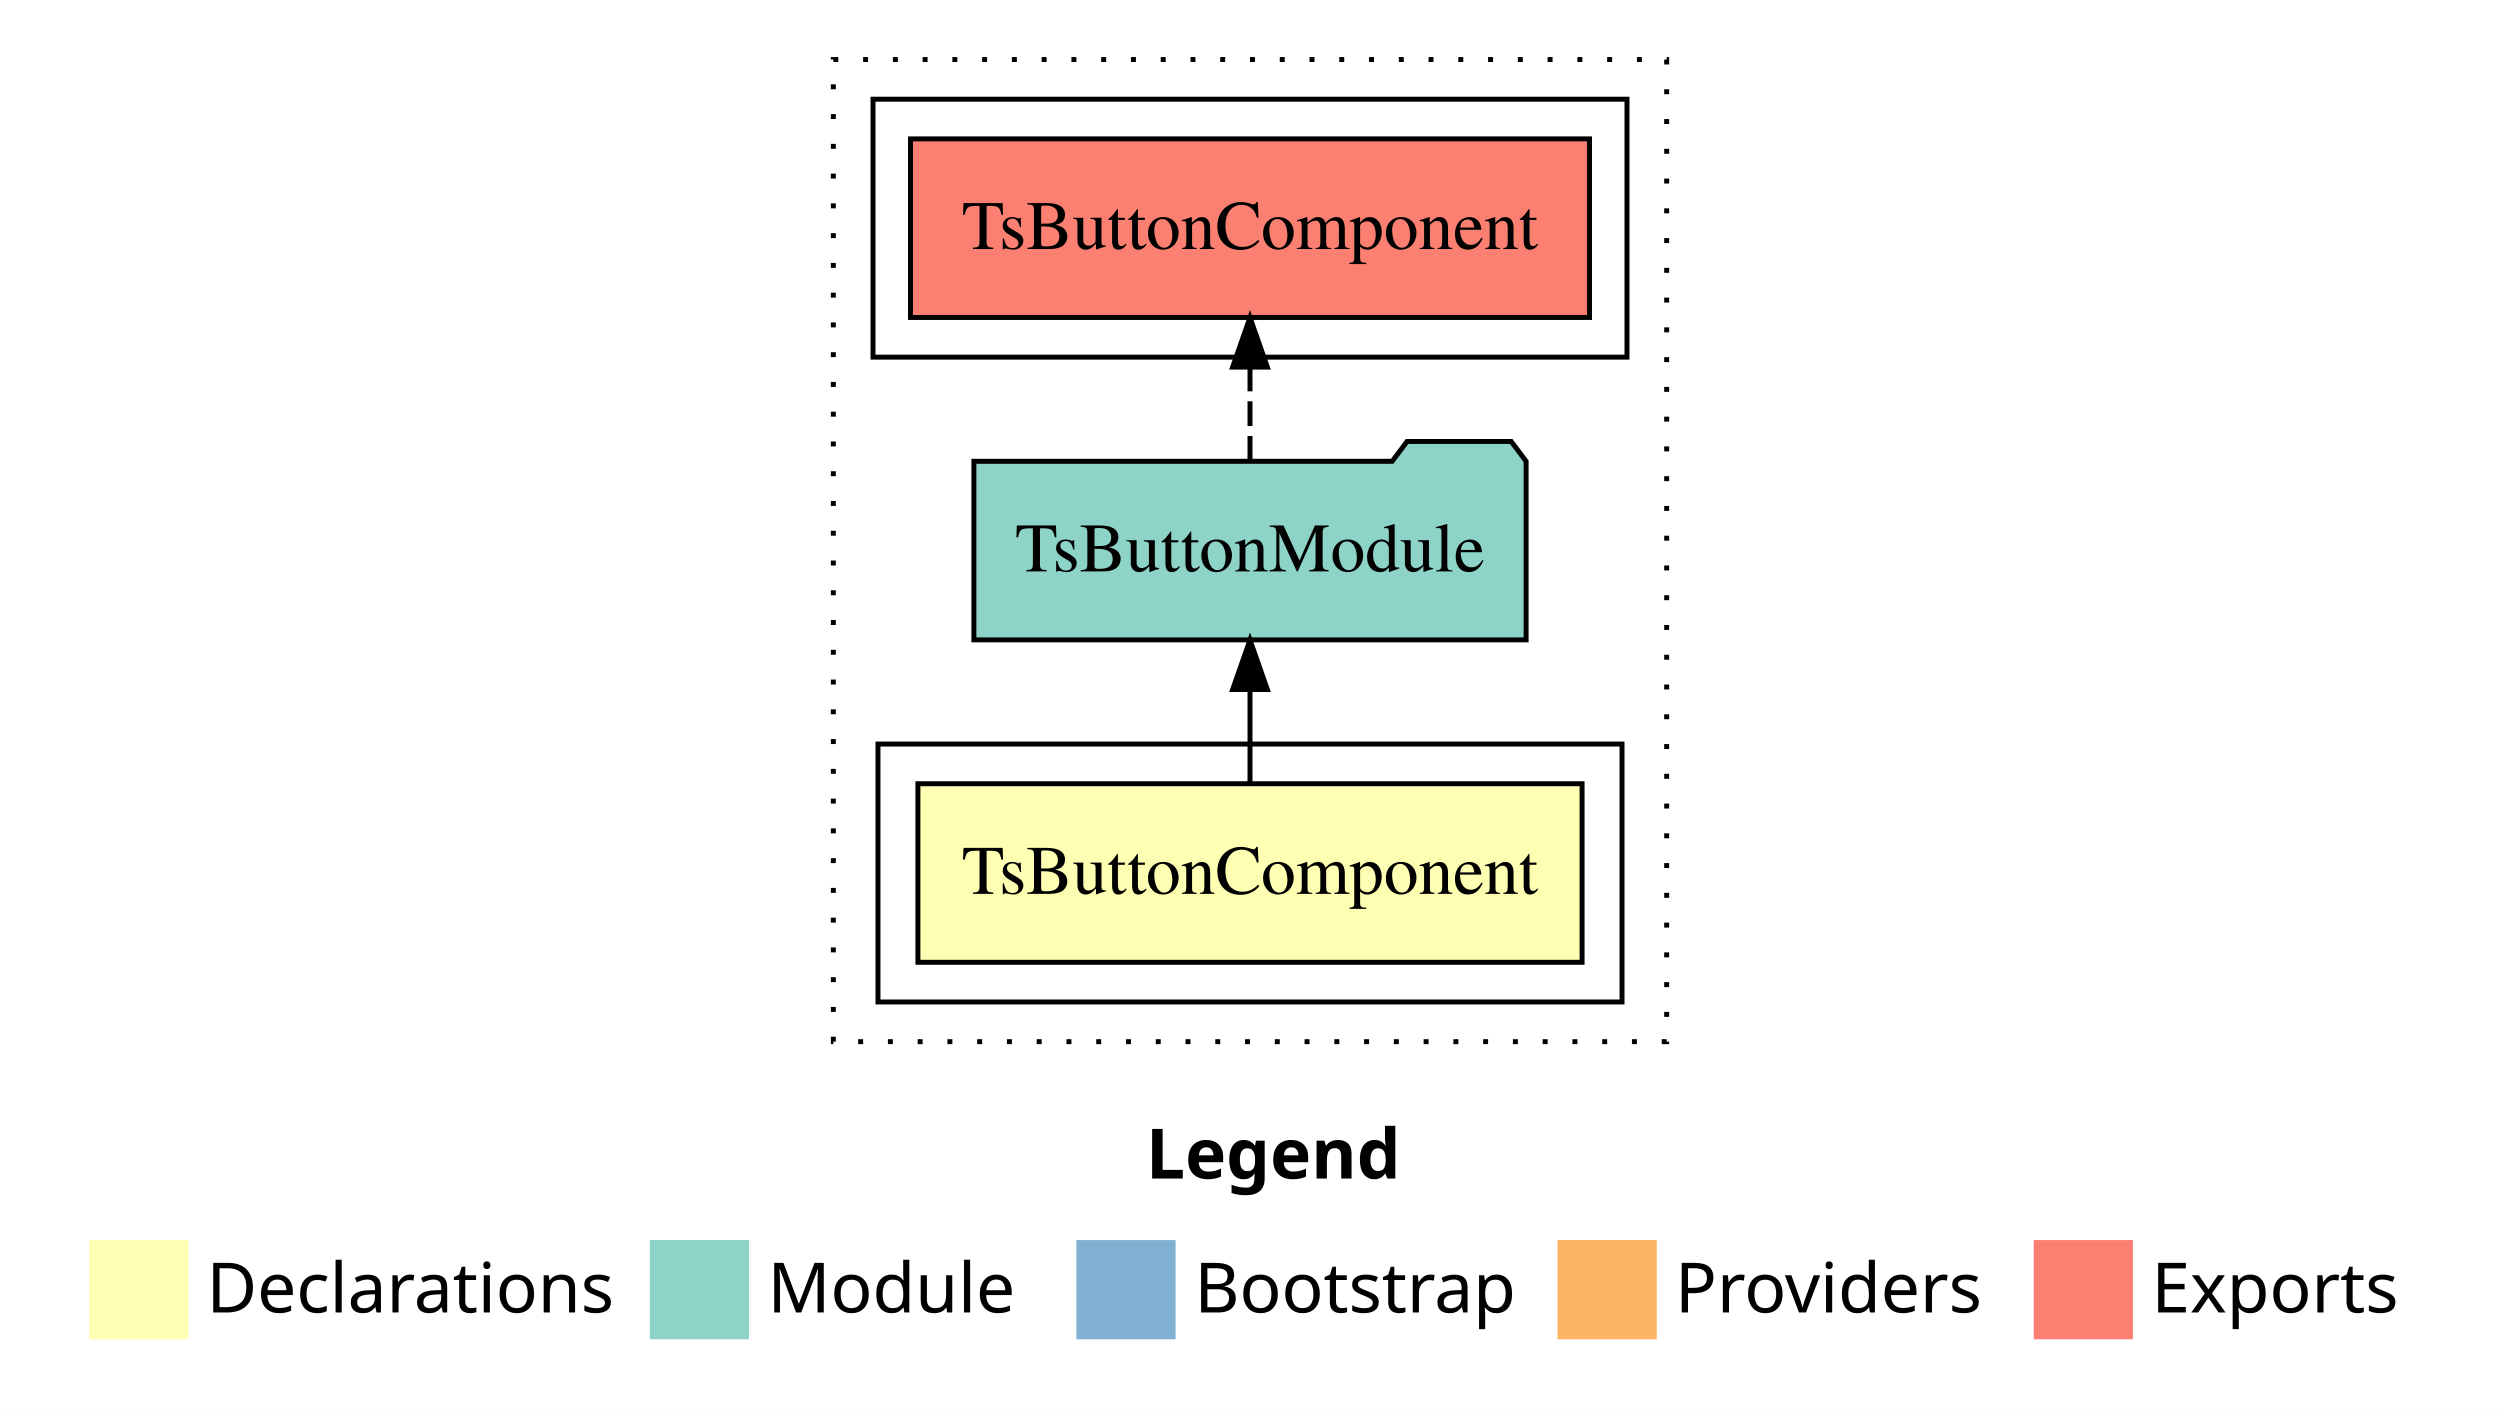
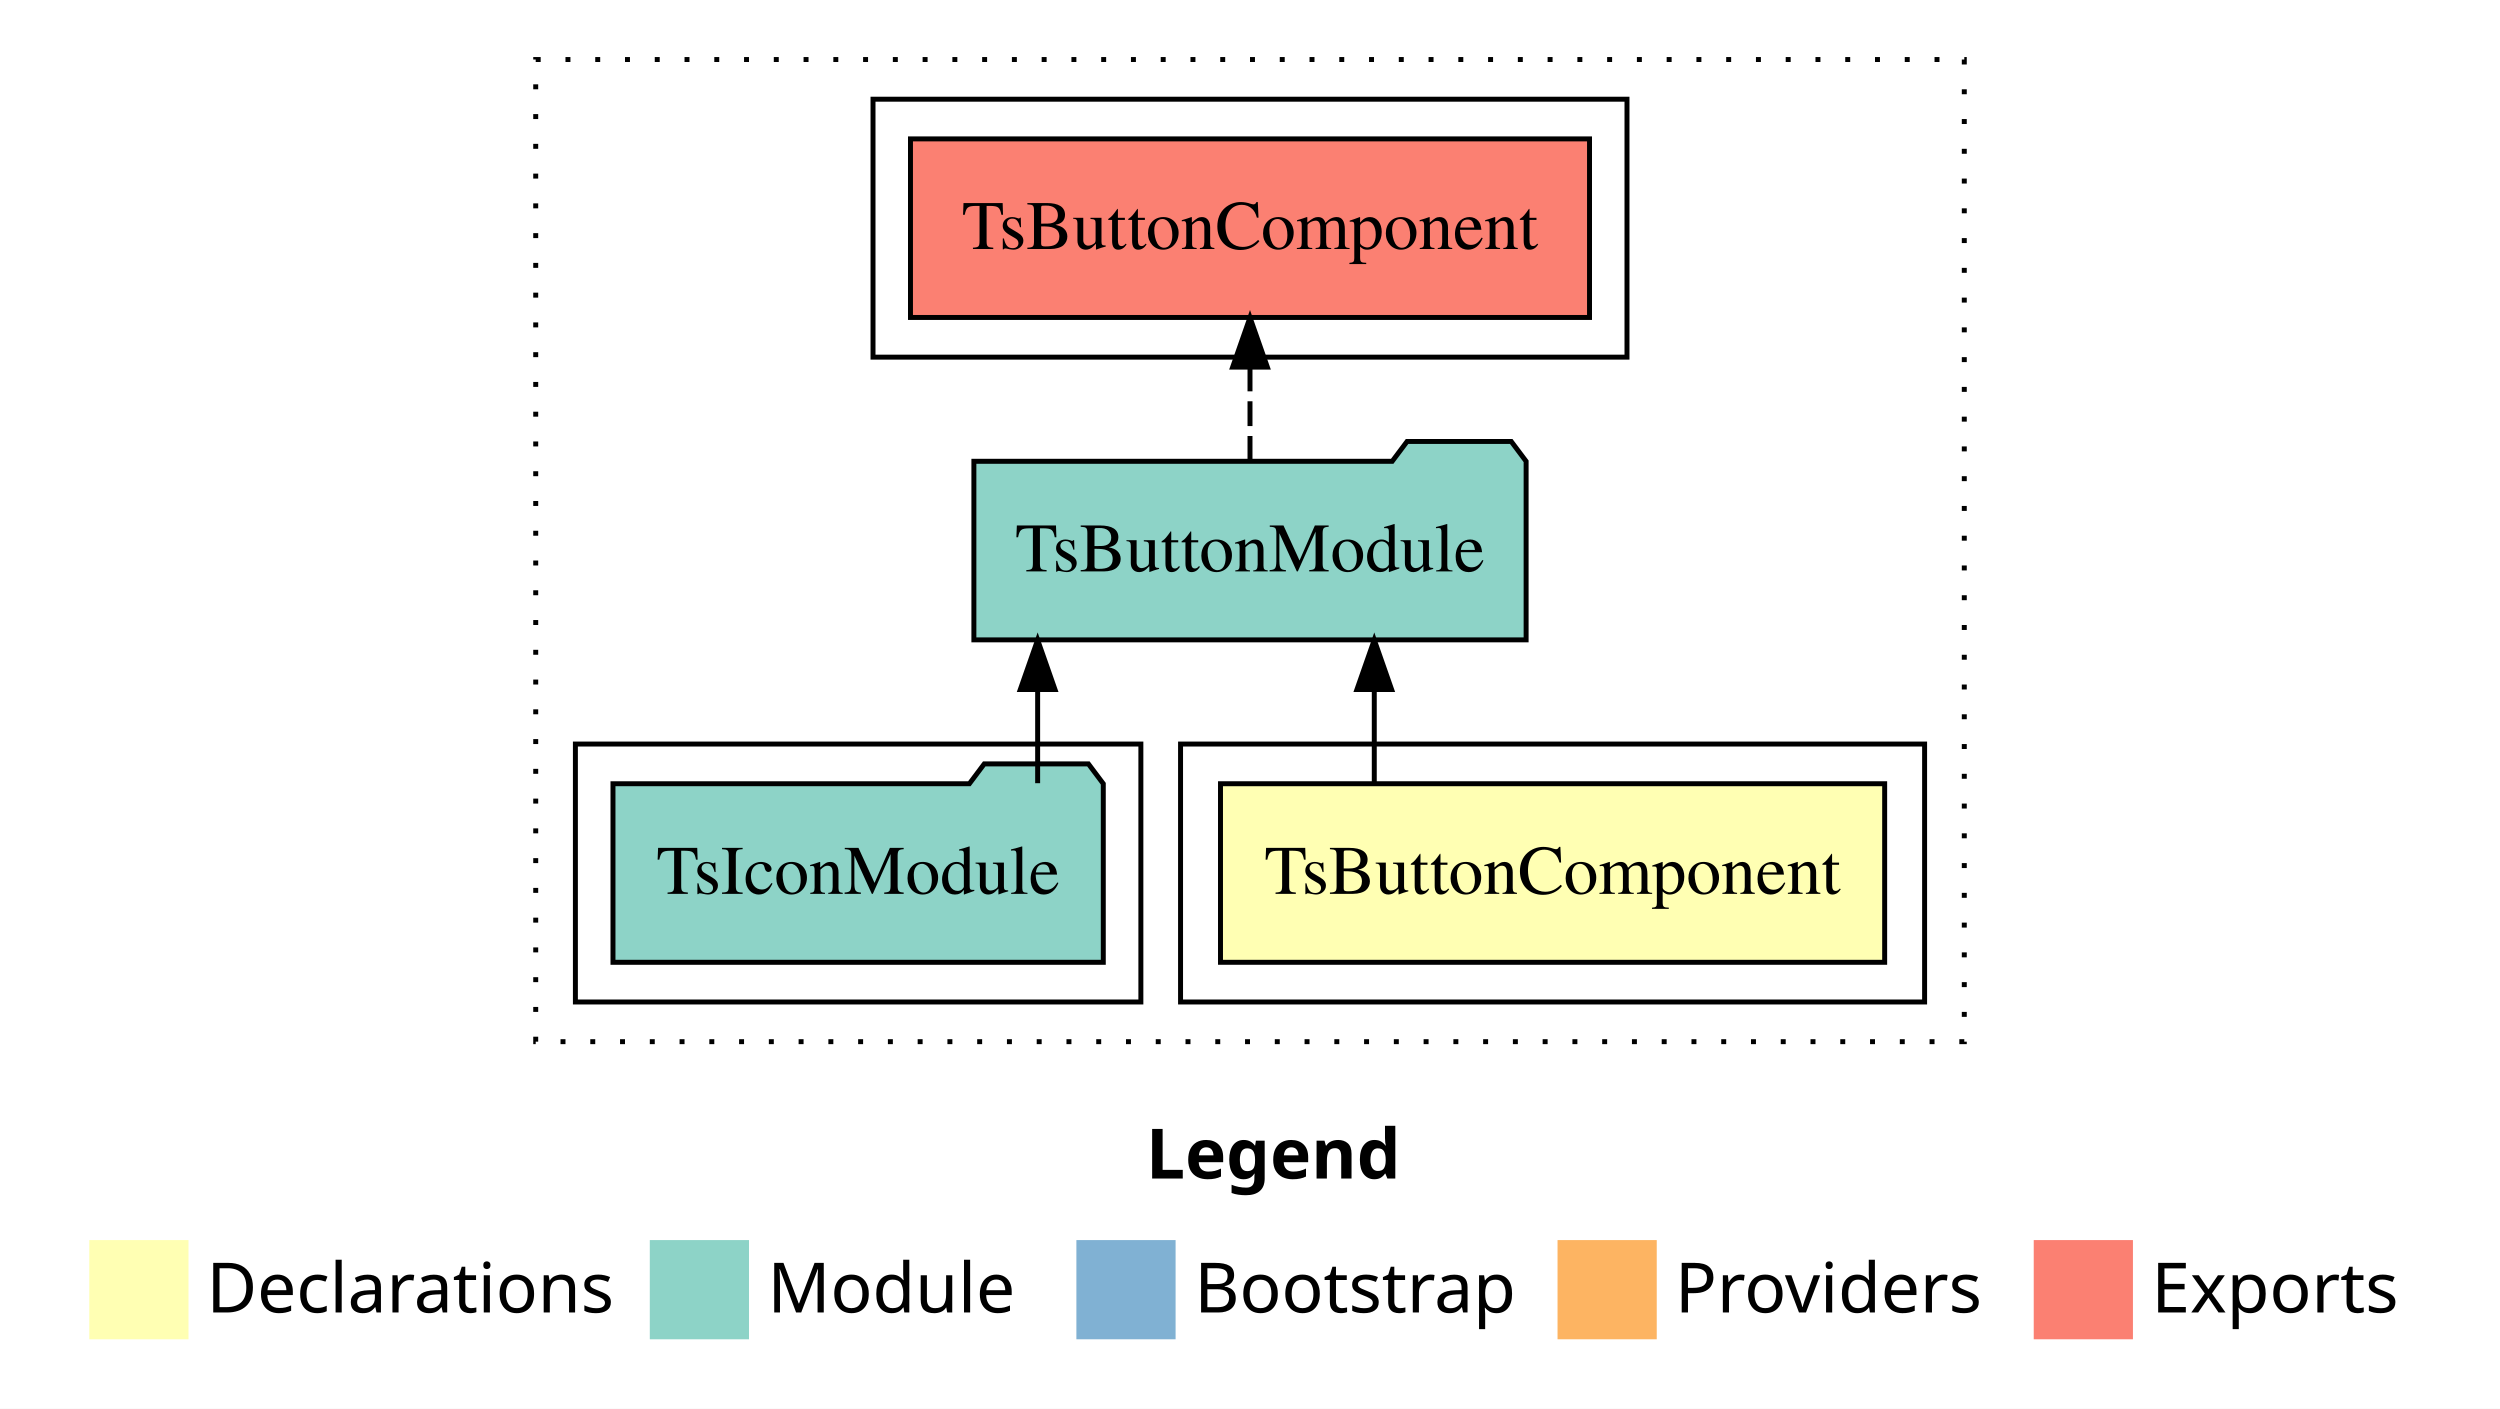
<svg xmlns="http://www.w3.org/2000/svg" width="504pt" height="284pt" viewBox="0.00 0.00 504.00 284.00">
  <g id="graph0" class="graph" transform="scale(1 1) rotate(0) translate(4 280)">
    <polygon fill="#ffffff" stroke="transparent" points="-4,4 -4,-280 500,-280 500,4 -4,4" />
    <text text-anchor="start" x="227.009" y="-42.4" font-family="sans-serif" font-weight="bold" font-size="14.00" fill="#000000">Legend</text>
    <polygon fill="#ffffb3" stroke="transparent" points="14,-10 14,-30 34,-30 34,-10 14,-10" />
    <text text-anchor="start" x="37.629" y="-15.4" font-family="sans-serif" font-size="14.00" fill="#000000">  Declarations</text>
    <polygon fill="#8dd3c7" stroke="transparent" points="127,-10 127,-30 147,-30 147,-10 127,-10" />
    <text text-anchor="start" x="150.725" y="-15.4" font-family="sans-serif" font-size="14.00" fill="#000000">  Module</text>
    <polygon fill="#80b1d3" stroke="transparent" points="213,-10 213,-30 233,-30 233,-10 213,-10" />
    <text text-anchor="start" x="236.781" y="-15.4" font-family="sans-serif" font-size="14.00" fill="#000000">  Bootstrap</text>
    <polygon fill="#fdb462" stroke="transparent" points="310,-10 310,-30 330,-30 330,-10 310,-10" />
    <text text-anchor="start" x="333.673" y="-15.4" font-family="sans-serif" font-size="14.00" fill="#000000">  Providers</text>
    <polygon fill="#fb8072" stroke="transparent" points="406,-10 406,-30 426,-30 426,-10 406,-10" />
    <text text-anchor="start" x="429.726" y="-15.4" font-family="sans-serif" font-size="14.00" fill="#000000">  Exports</text>
    <g id="clust1" class="cluster">
-       <polygon fill="none" stroke="#000000" stroke-dasharray="1,5" points="164,-70 164,-268 332,-268 332,-70 164,-70" />
+       <polygon fill="none" stroke="#000000" stroke-dasharray="1,5" points="104,-70 104,-268 392,-268 392,-70 104,-70" />
    </g>
    <g id="clust2" class="cluster">
-       <polygon fill="none" stroke="#000000" points="173,-78 173,-130 323,-130 323,-78 173,-78" />
+       <polygon fill="none" stroke="#000000" points="234,-78 234,-130 384,-130 384,-78 234,-78" />
+     </g>
+     <g id="clust4" class="cluster">
+       <polygon fill="none" stroke="#000000" points="112,-78 112,-130 226,-130 226,-78 112,-78" />
    </g>
    <g id="clust5" class="cluster">
      <polygon fill="none" stroke="#000000" points="172,-208 172,-260 324,-260 324,-208 172,-208" />
    </g>
    <g id="node1" class="node">
-       <polygon fill="#ffffb3" stroke="#000000" points="314.948,-122 181.052,-122 181.052,-86 314.948,-86 314.948,-122" />
-       <text text-anchor="middle" x="248" y="-99.8" font-family="Times,serif" font-size="14.00" fill="#000000">TsButtonComponent</text>
+       <polygon fill="#ffffb3" stroke="#000000" points="375.948,-122 242.052,-122 242.052,-86 375.948,-86 375.948,-122" />
+       <text text-anchor="middle" x="309" y="-99.8" font-family="Times,serif" font-size="14.00" fill="#000000">TsButtonComponent</text>
    </g>
    <g id="node2" class="node">
      <polygon fill="#8dd3c7" stroke="#000000" points="303.665,-187 300.665,-191 279.665,-191 276.665,-187 192.335,-187 192.335,-151 303.665,-151 303.665,-187" />
      <text text-anchor="middle" x="248" y="-164.8" font-family="Times,serif" font-size="14.00" fill="#000000">TsButtonModule</text>
    </g>
    <g id="edge1" class="edge">
-       <path fill="none" stroke="#000000" d="M248,-122.106C248,-122.106 248,-140.991 248,-140.991" />
-       <polygon fill="#000000" stroke="#000000" points="244.5,-140.991 248,-150.991 251.5,-140.991 244.5,-140.991" />
+       <path fill="none" stroke="#000000" d="M273.054,-122.106C273.054,-122.106 273.054,-140.991 273.054,-140.991" />
+       <polygon fill="#000000" stroke="#000000" points="269.554,-140.991 273.054,-150.991 276.554,-140.991 269.554,-140.991" />
    </g>
-     <g id="node3" class="node">
+     <g id="node4" class="node">
      <polygon fill="#fb8072" stroke="#000000" points="316.447,-252 179.553,-252 179.553,-216 316.447,-216 316.447,-252" />
      <text text-anchor="middle" x="248" y="-229.8" font-family="Times,serif" font-size="14.00" fill="#000000">TsButtonComponent </text>
    </g>
-     <g id="edge2" class="edge">
+     <g id="edge3" class="edge">
      <path fill="none" stroke="#000000" stroke-dasharray="5,2" d="M248,-187.106C248,-187.106 248,-205.991 248,-205.991" />
      <polygon fill="#000000" stroke="#000000" points="244.5,-205.991 248,-215.991 251.5,-205.991 244.5,-205.991" />
    </g>
+     <g id="node3" class="node">
+       <polygon fill="#8dd3c7" stroke="#000000" points="218.423,-122 215.423,-126 194.423,-126 191.423,-122 119.577,-122 119.577,-86 218.423,-86 218.423,-122" />
+       <text text-anchor="middle" x="169" y="-99.8" font-family="Times,serif" font-size="14.00" fill="#000000">TsIconModule</text>
+     </g>
+     <g id="edge2" class="edge">
+       <path fill="none" stroke="#000000" d="M205.189,-122.106C205.189,-122.106 205.189,-140.991 205.189,-140.991" />
+       <polygon fill="#000000" stroke="#000000" points="201.689,-140.991 205.189,-150.991 208.689,-140.991 201.689,-140.991" />
+     </g>
  </g>
</svg>
